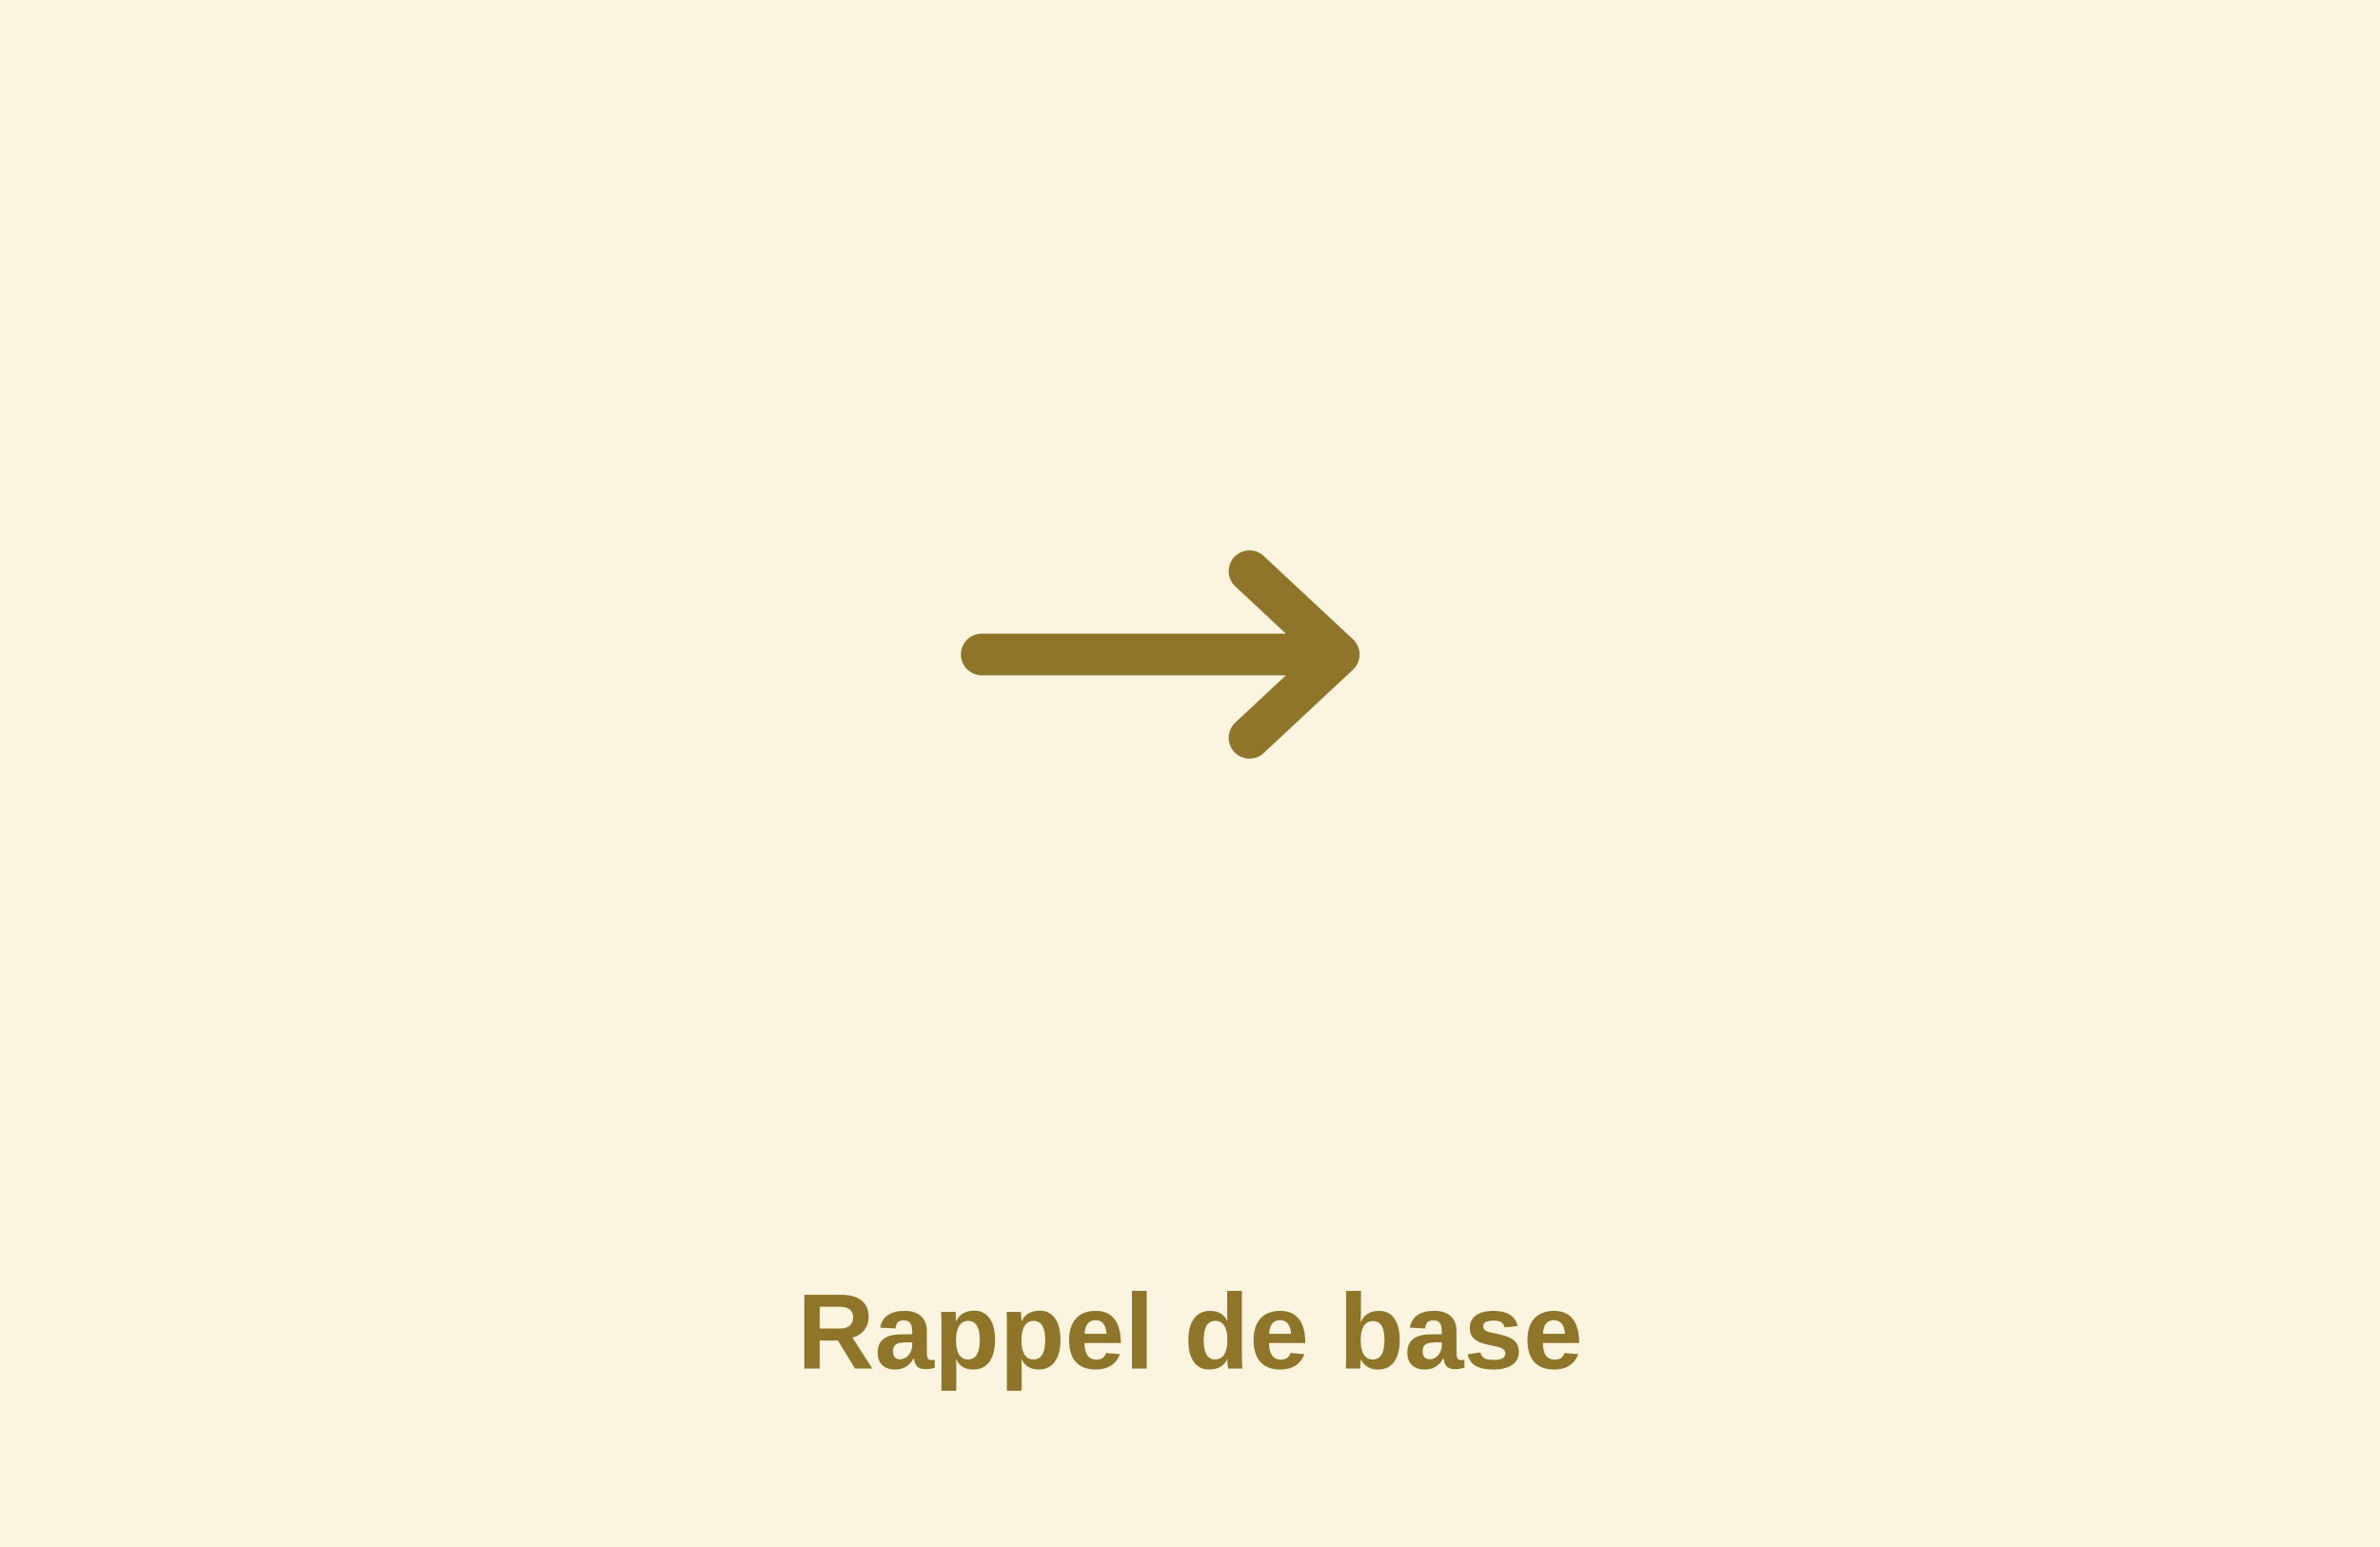
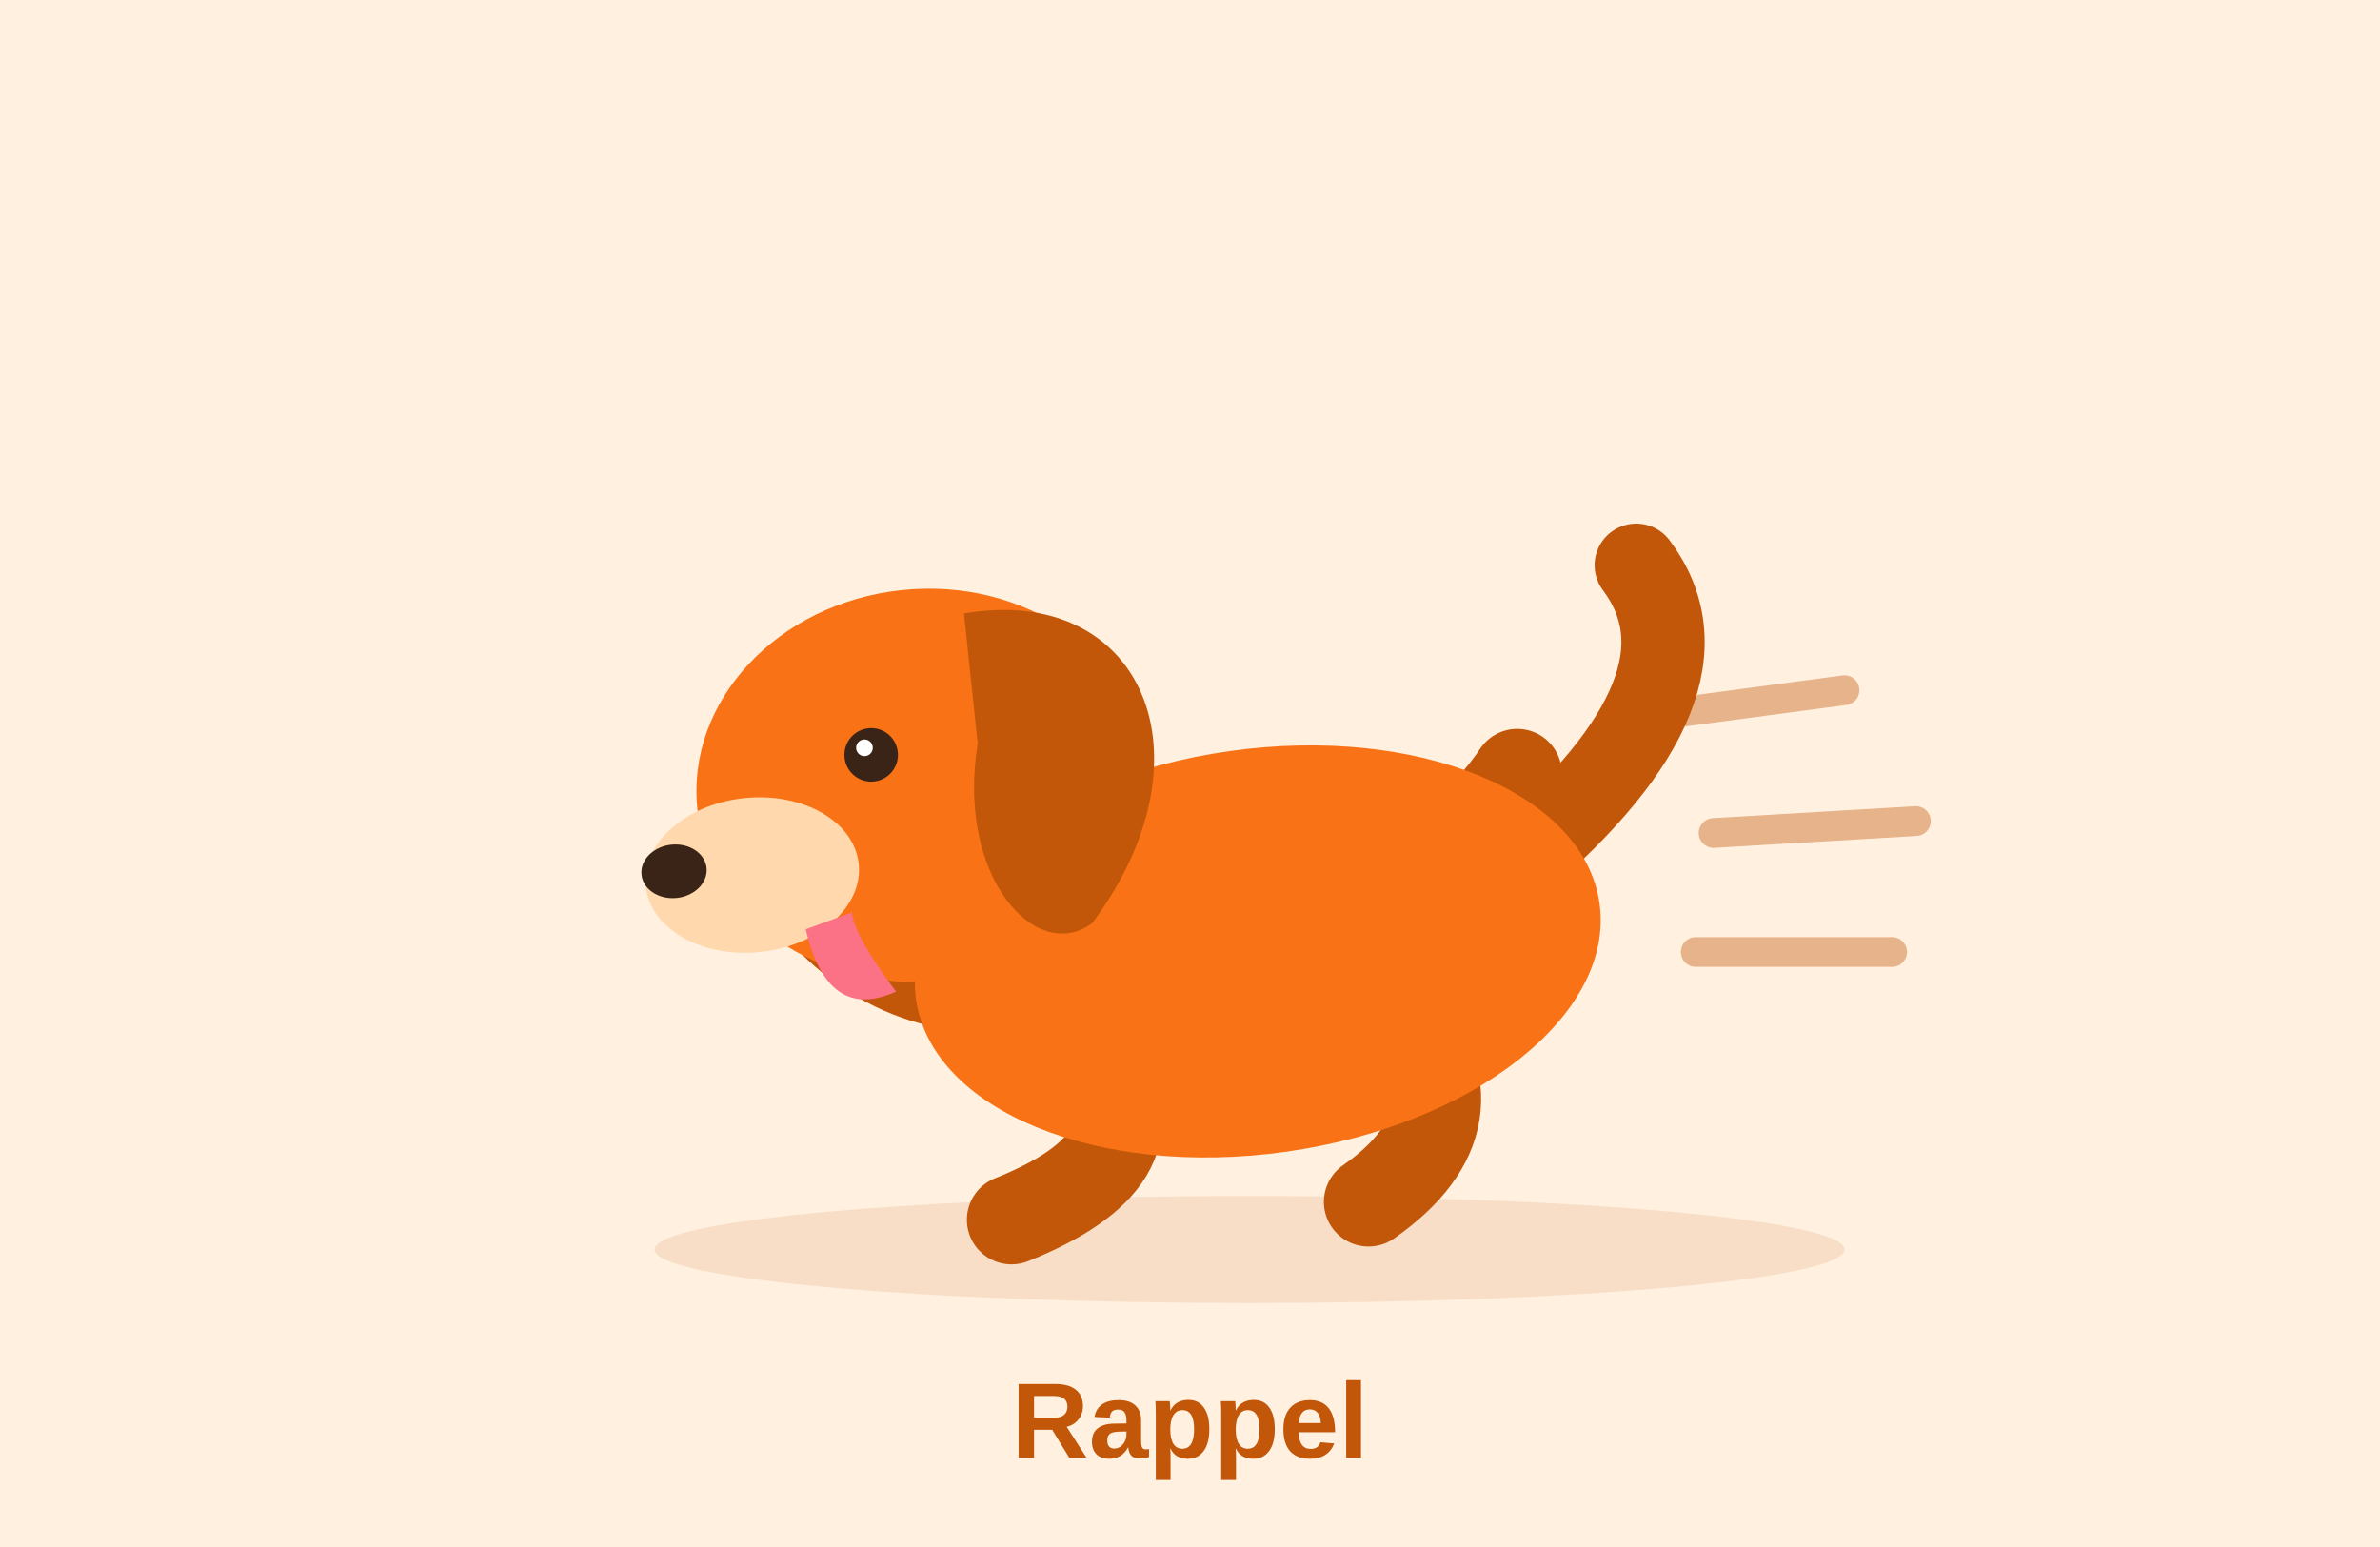
- <svg xmlns="http://www.w3.org/2000/svg" viewBox="0 0 400 260" role="img" aria-label="Illustration exercice Rappel de base">
-   <rect width="400" height="260" fill="hsl(45, 75%, 93%)" />
-   <g transform="translate(200,110)" color="hsl(45, 55%, 36%)">
-     <path d="M -35 0 L 25 0 M 25 0 L 10 -14 M 25 0 L 10 14" stroke="currentColor" stroke-width="7" fill="none" stroke-linecap="round" stroke-linejoin="round" />
+ <svg xmlns="http://www.w3.org/2000/svg" width="400" height="260" viewBox="0 0 400 260" role="img" aria-label="Illustration Rappel">
+   <rect width="400" height="260" fill="#fff0e0" />
+   <g transform="translate(210,150)">
+     <ellipse cx="0" cy="60" rx="100" ry="9" fill="#c2570a" opacity="0.12" />
+     <path d="M 70 -30 L 100 -34" stroke="#c2570a" stroke-width="5" stroke-linecap="round" opacity="0.4" />
+     <path d="M 78 -10 L 112 -12" stroke="#c2570a" stroke-width="5" stroke-linecap="round" opacity="0.4" />
+     <path d="M 75 10 L 108 10" stroke="#c2570a" stroke-width="5" stroke-linecap="round" opacity="0.4" />
+     <path d="M 45 -5 Q 80 -35 65 -55" stroke="#c2570a" stroke-width="14" stroke-linecap="round" fill="none" />
+     <path d="M -25 30 Q -15 45 -40 55" stroke="#c2570a" stroke-width="15" stroke-linecap="round" fill="none" />
+     <path d="M 25 20 Q 40 38 20 52" stroke="#c2570a" stroke-width="15" stroke-linecap="round" fill="none" />
+     <path d="M -30 15 Q -55 20 -70 5" stroke="#c2570a" stroke-width="15" stroke-linecap="round" fill="none" />
+     <path d="M 10 5 Q 35 -5 45 -20" stroke="#c2570a" stroke-width="15" stroke-linecap="round" fill="none" />
+     <ellipse cx="0" cy="10" rx="58" ry="34" fill="#f97316" transform="rotate(-8)" />
+     <g transform="translate(-55,-18) rotate(-6) scale(1)">
+       <ellipse cx="0" cy="0" rx="38" ry="33" fill="#f97316" />
+       <path d="M 10 -28 C 40 -30 50 0 26 26 C 16 32 4 16 10 -6 Z" fill="#c2570a" />
+       <ellipse cx="-30" cy="12" rx="18" ry="13" fill="#ffd9ad" />
+       <ellipse cx="-43" cy="10" rx="5.5" ry="4.5" fill="#3a2417" />
+       <path d="M -22 22 Q -20 38 -8 34 Q -14 24 -14 20 Z" fill="#fb7185" />
+       <circle cx="-8" cy="-6" r="4.5" fill="#3a2417" />
+       <circle cx="-9" cy="-7.3" r="1.4" fill="#fff" />
+     </g>
  </g>
-   <text x="200" y="230" text-anchor="middle" font-family="Arial, sans-serif" font-size="18" font-weight="700" fill="hsl(45, 55%, 36%)">Rappel de base</text>
+   <text x="200" y="245" text-anchor="middle" font-family="Arial, sans-serif" font-size="18" font-weight="700" fill="#c2570a">Rappel</text>
</svg>
